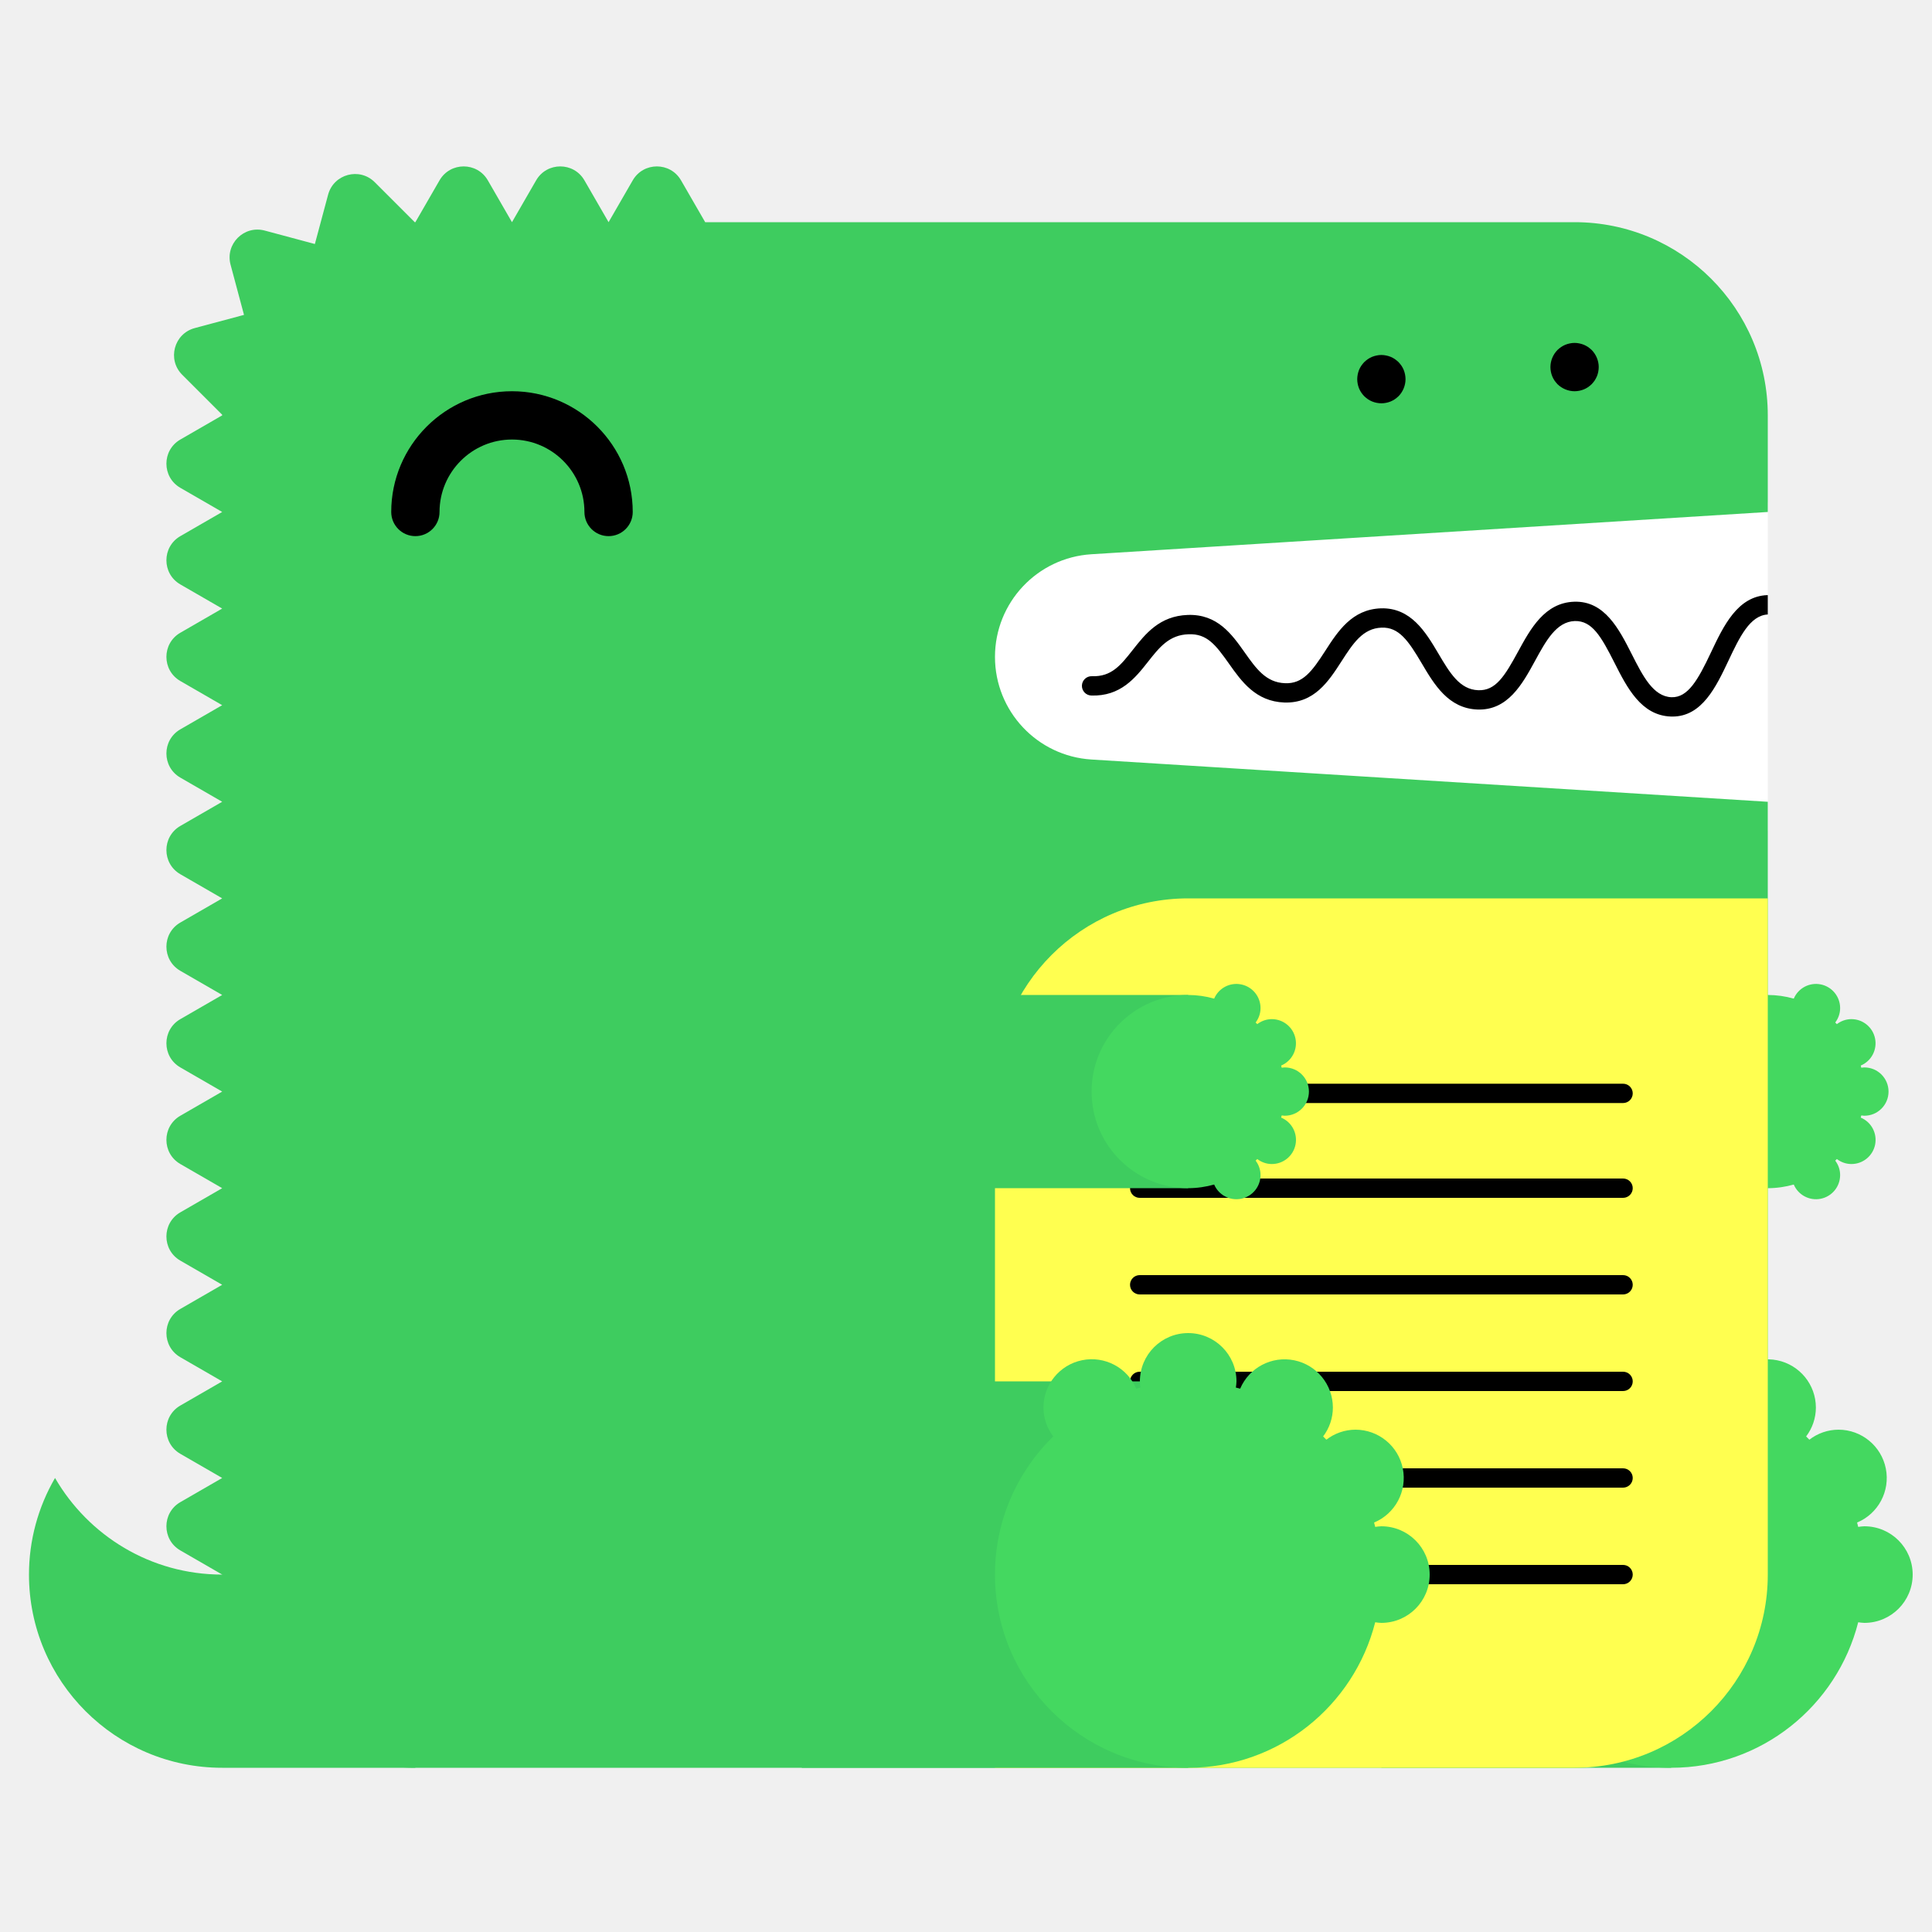
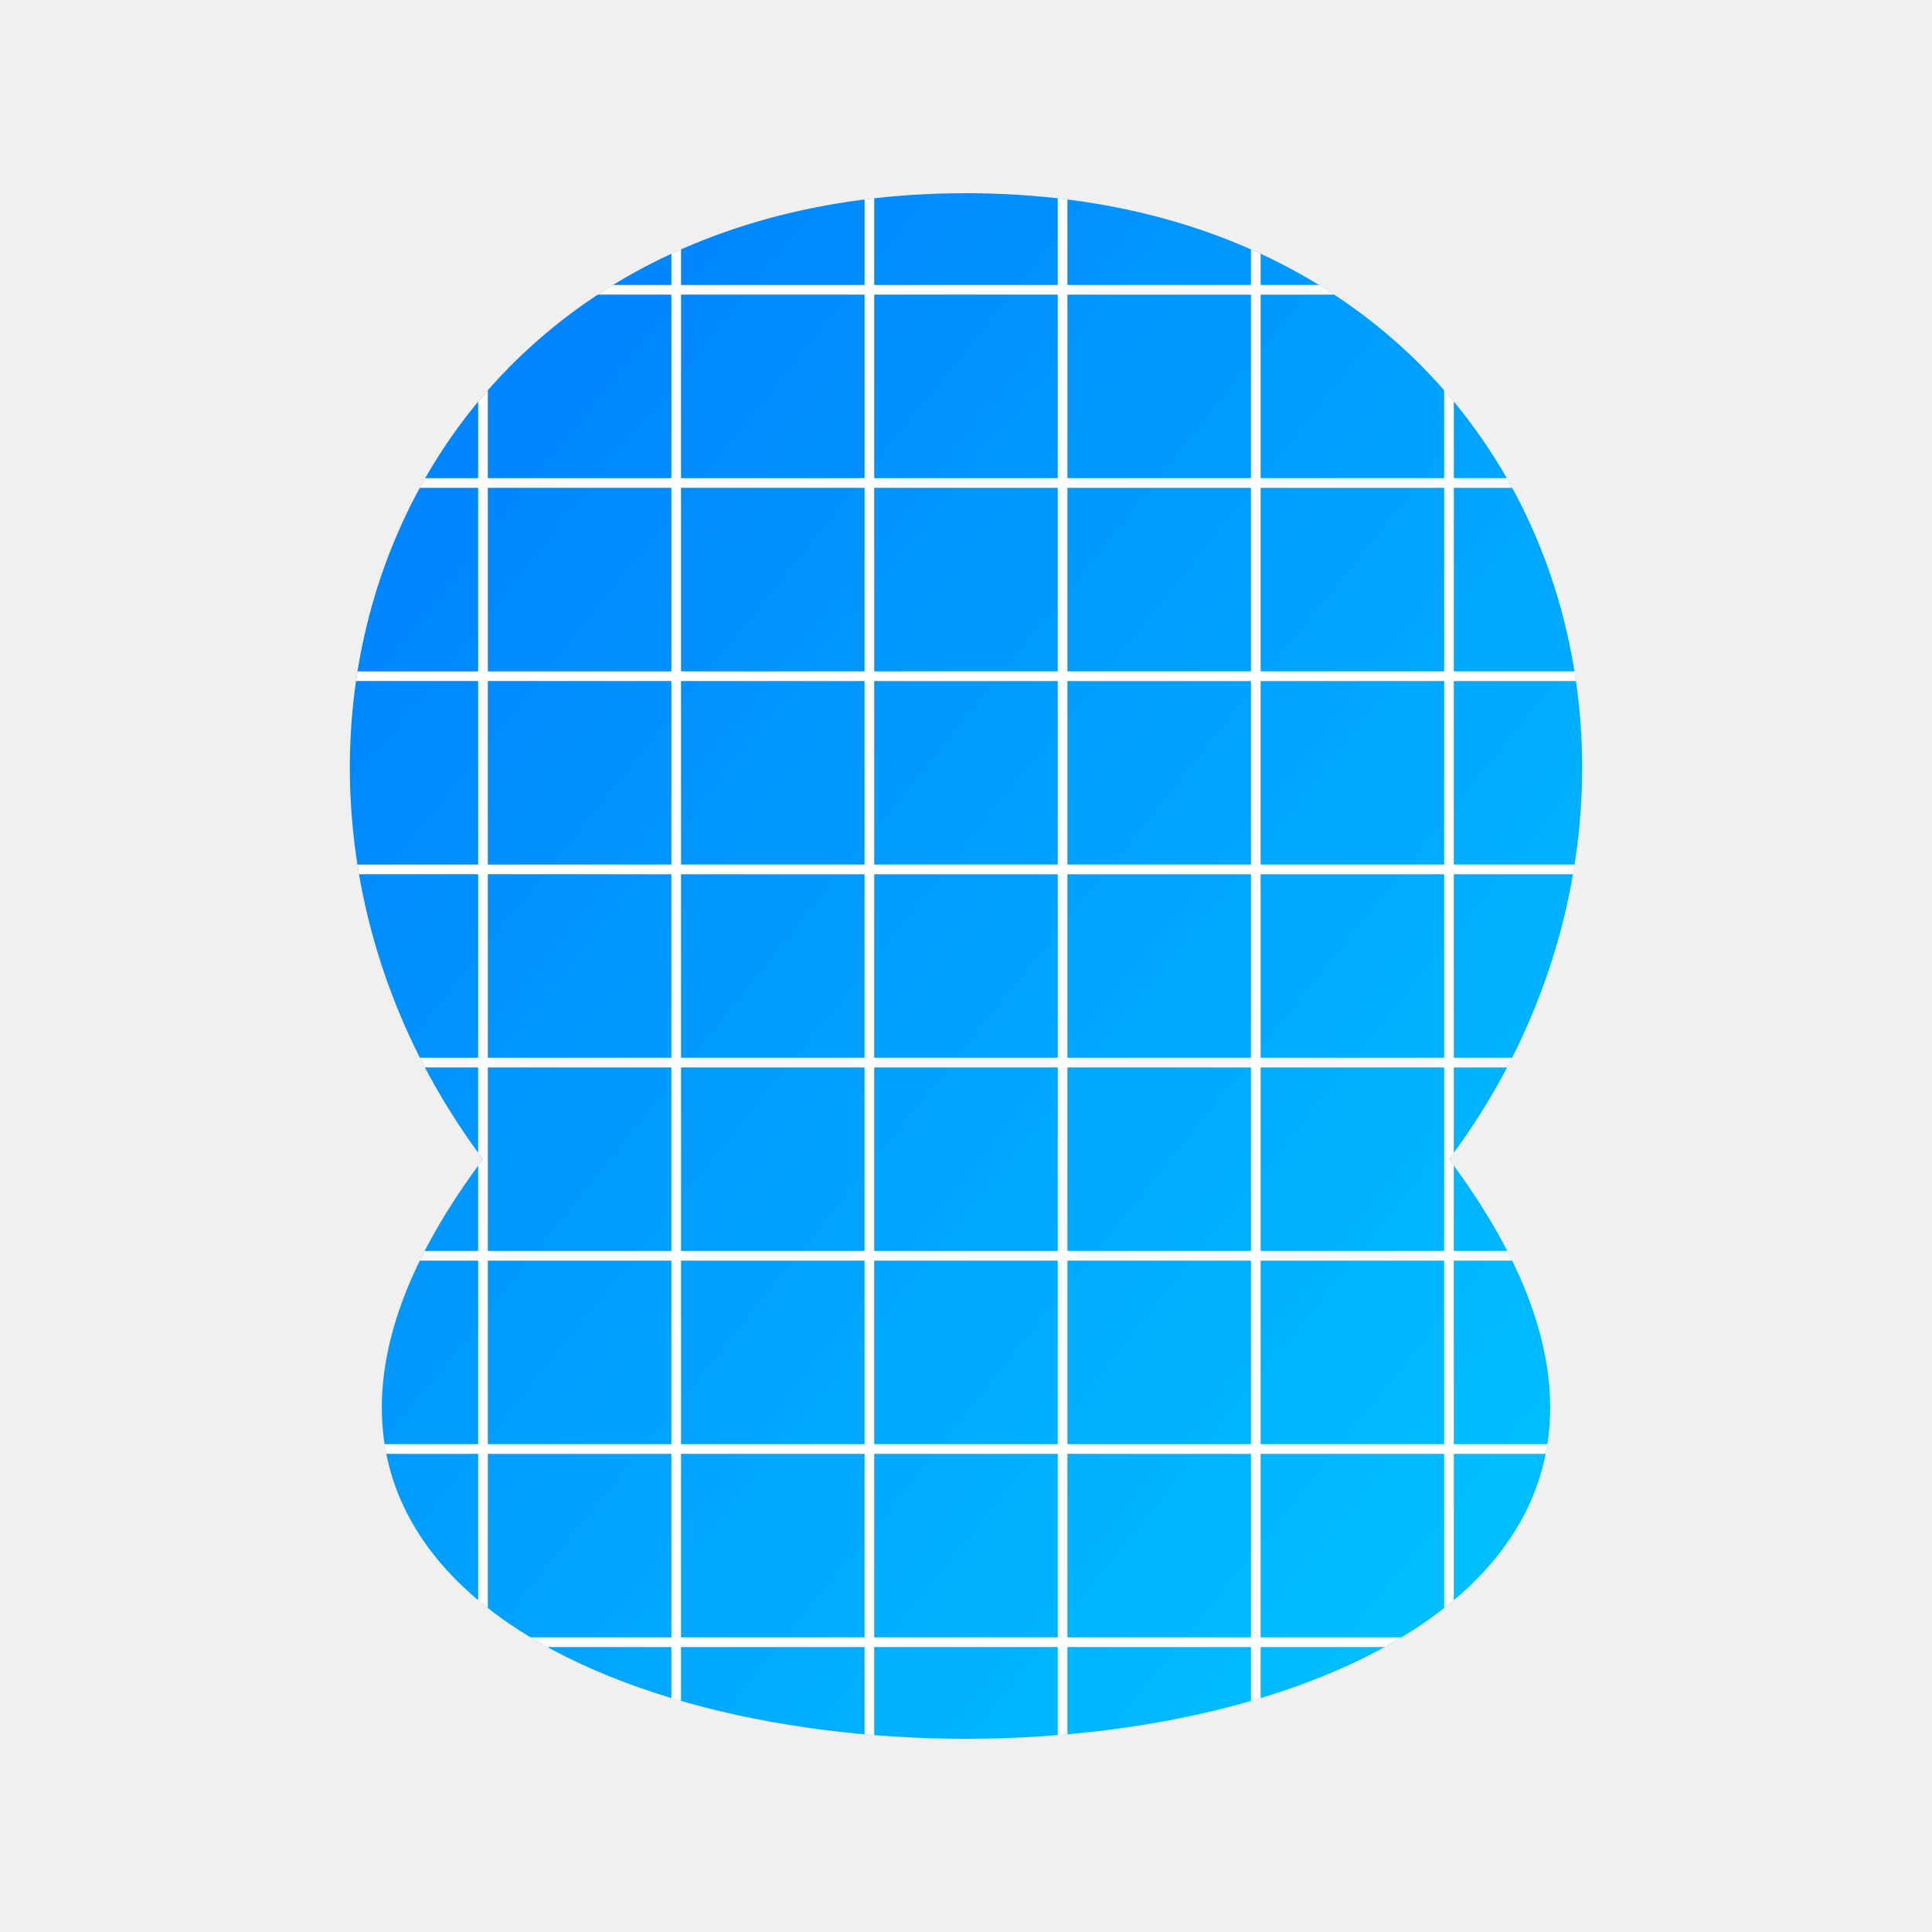
- <svg xmlns="http://www.w3.org/2000/svg" width="200" height="200" viewBox="0 0 200 200">
-   <g fill="none" fill-rule="evenodd">
-     <path fill="#FFF" d="M99 52h84v34H99z" />
-     <path d="M23 163c-7.398 0-13.843-4.027-17.303-10A19.886 19.886 0 0 0 3 163c0 11.046 8.954 20 20 20h20v-20H23z" fill="#3ECC5F" />
-     <path d="M112.98 57.376L183 53V43c0-11.046-8.954-20-20-20H73l-2.5-4.33c-1.112-1.925-3.889-1.925-5 0L63 23l-2.5-4.33c-1.111-1.925-3.889-1.925-5 0L53 23l-2.5-4.33c-1.111-1.925-3.889-1.925-5 0L43 23c-.022 0-.042.003-.065.003l-4.142-4.141c-1.57-1.571-4.252-.853-4.828 1.294l-1.369 5.104-5.192-1.392c-2.148-.575-4.111 1.389-3.535 3.536l1.39 5.193-5.102 1.367c-2.148.576-2.867 3.259-1.296 4.83l4.142 4.142c0 .021-.003.042-.003.064l-4.33 2.5c-1.925 1.111-1.925 3.889 0 5L23 53l-4.33 2.5c-1.925 1.111-1.925 3.889 0 5L23 63l-4.33 2.5c-1.925 1.111-1.925 3.889 0 5L23 73l-4.33 2.5c-1.925 1.111-1.925 3.889 0 5L23 83l-4.33 2.5c-1.925 1.111-1.925 3.889 0 5L23 93l-4.33 2.5c-1.925 1.111-1.925 3.889 0 5L23 103l-4.33 2.5c-1.925 1.111-1.925 3.889 0 5L23 113l-4.33 2.5c-1.925 1.111-1.925 3.889 0 5L23 123l-4.33 2.5c-1.925 1.111-1.925 3.889 0 5L23 133l-4.33 2.5c-1.925 1.111-1.925 3.889 0 5L23 143l-4.33 2.5c-1.925 1.111-1.925 3.889 0 5L23 153l-4.33 2.5c-1.925 1.111-1.925 3.889 0 5L23 163c0 11.046 8.954 20 20 20h120c11.046 0 20-8.954 20-20V83l-70.02-4.376A10.645 10.645 0 0 1 103 68c0-5.621 4.37-10.273 9.98-10.624" fill="#3ECC5F" />
-     <path fill="#3ECC5F" d="M143 183h30v-40h-30z" />
-     <path d="M193 158c-.219 0-.428.037-.639.064-.038-.15-.074-.301-.116-.451A5 5 0 0 0 190.32 148a4.96 4.96 0 0 0-3.016 1.036 26.531 26.531 0 0 0-.335-.336 4.955 4.955 0 0 0 1.011-2.987 5 5 0 0 0-9.599-1.959c-.148-.042-.297-.077-.445-.115.027-.211.064-.42.064-.639a5 5 0 0 0-5-5 5 5 0 0 0-5 5c0 .219.037.428.064.639-.148.038-.297.073-.445.115a4.998 4.998 0 0 0-9.599 1.959c0 1.125.384 2.151 1.011 2.987-3.717 3.632-6.031 8.693-6.031 14.3 0 11.046 8.954 20 20 20 9.339 0 17.16-6.41 19.361-15.064.211.027.42.064.639.064a5 5 0 0 0 5-5 5 5 0 0 0-5-5" fill="#44D860" />
-     <path fill="#3ECC5F" d="M153 123h30v-20h-30z" />
-     <path d="M193 115.5a2.5 2.5 0 1 0 0-5c-.109 0-.214.019-.319.032-.02-.075-.037-.15-.058-.225a2.501 2.501 0 0 0-.963-4.807c-.569 0-1.088.197-1.508.518a6.653 6.653 0 0 0-.168-.168c.314-.417.506-.931.506-1.494a2.5 2.5 0 0 0-4.8-.979A9.987 9.987 0 0 0 183 103c-5.522 0-10 4.478-10 10s4.478 10 10 10c.934 0 1.833-.138 2.69-.377a2.5 2.5 0 0 0 4.8-.979c0-.563-.192-1.077-.506-1.494.057-.055.113-.111.168-.168.42.321.939.518 1.508.518a2.5 2.5 0 0 0 .963-4.807c.021-.074.038-.15.058-.225.105.013.21.032.319.032" fill="#44D860" />
-     <path d="M63 55.5a2.5 2.5 0 0 1-2.5-2.5c0-4.136-3.364-7.5-7.5-7.5s-7.5 3.364-7.5 7.5a2.5 2.5 0 1 1-5 0c0-6.893 5.607-12.5 12.5-12.5S65.5 46.107 65.5 53a2.5 2.5 0 0 1-2.5 2.5" fill="#000" />
-     <path d="M103 183h60c11.046 0 20-8.954 20-20V93h-60c-11.046 0-20 8.954-20 20v70z" fill="#FFFF50" />
-     <path d="M168.02 124h-50.04a1 1 0 1 1 0-2h50.04a1 1 0 1 1 0 2m0 20h-50.04a1 1 0 1 1 0-2h50.04a1 1 0 1 1 0 2m0 20h-50.04a1 1 0 1 1 0-2h50.04a1 1 0 1 1 0 2m0-49.814h-50.04a1 1 0 1 1 0-2h50.04a1 1 0 1 1 0 2m0 19.814h-50.04a1 1 0 1 1 0-2h50.04a1 1 0 1 1 0 2m0 20h-50.04a1 1 0 1 1 0-2h50.04a1 1 0 1 1 0 2M183 61.611c-.012 0-.022-.006-.034-.005-3.09.105-4.552 3.196-5.842 5.923-1.346 2.85-2.387 4.703-4.093 4.647-1.889-.068-2.969-2.202-4.113-4.46-1.314-2.594-2.814-5.536-5.963-5.426-3.046.104-4.513 2.794-5.807 5.167-1.377 2.528-2.314 4.065-4.121 3.994-1.927-.07-2.951-1.805-4.136-3.813-1.321-2.236-2.848-4.75-5.936-4.664-2.994.103-4.465 2.385-5.763 4.4-1.373 2.13-2.335 3.428-4.165 3.351-1.973-.07-2.992-1.51-4.171-3.177-1.324-1.873-2.816-3.993-5.895-3.89-2.928.1-4.399 1.97-5.696 3.618-1.232 1.564-2.194 2.802-4.229 2.724a1 1 0 0 0-.072 2c3.017.101 4.545-1.8 5.872-3.487 1.177-1.496 2.193-2.787 4.193-2.855 1.926-.082 2.829 1.115 4.195 3.045 1.297 1.834 2.769 3.914 5.731 4.021 3.103.104 4.596-2.215 5.918-4.267 1.182-1.834 2.202-3.417 4.15-3.484 1.793-.067 2.769 1.35 4.145 3.681 1.297 2.197 2.766 4.686 5.787 4.796 3.125.108 4.634-2.62 5.949-5.035 1.139-2.088 2.214-4.06 4.119-4.126 1.793-.042 2.728 1.595 4.111 4.33 1.292 2.553 2.757 5.445 5.825 5.556l.169.003c3.064 0 4.518-3.075 5.805-5.794 1.139-2.41 2.217-4.68 4.067-4.773v-2z" fill="#000" />
-     <path fill="#3ECC5F" d="M83 183h40v-40H83z" />
-     <path d="M143 158c-.219 0-.428.037-.639.064-.038-.15-.074-.301-.116-.451A5 5 0 0 0 140.32 148a4.96 4.96 0 0 0-3.016 1.036 26.531 26.531 0 0 0-.335-.336 4.955 4.955 0 0 0 1.011-2.987 5 5 0 0 0-9.599-1.959c-.148-.042-.297-.077-.445-.115.027-.211.064-.42.064-.639a5 5 0 0 0-5-5 5 5 0 0 0-5 5c0 .219.037.428.064.639-.148.038-.297.073-.445.115a4.998 4.998 0 0 0-9.599 1.959c0 1.125.384 2.151 1.011 2.987-3.717 3.632-6.031 8.693-6.031 14.3 0 11.046 8.954 20 20 20 9.339 0 17.16-6.41 19.361-15.064.211.027.42.064.639.064a5 5 0 0 0 5-5 5 5 0 0 0-5-5" fill="#44D860" />
-     <path fill="#3ECC5F" d="M83 123h40v-20H83z" />
-     <path d="M133 115.5a2.5 2.5 0 1 0 0-5c-.109 0-.214.019-.319.032-.02-.075-.037-.15-.058-.225a2.501 2.501 0 0 0-.963-4.807c-.569 0-1.088.197-1.508.518a6.653 6.653 0 0 0-.168-.168c.314-.417.506-.931.506-1.494a2.5 2.5 0 0 0-4.8-.979A9.987 9.987 0 0 0 123 103c-5.522 0-10 4.478-10 10s4.478 10 10 10c.934 0 1.833-.138 2.69-.377a2.5 2.5 0 0 0 4.8-.979c0-.563-.192-1.077-.506-1.494.057-.055.113-.111.168-.168.42.321.939.518 1.508.518a2.5 2.5 0 0 0 .963-4.807c.021-.074.038-.15.058-.225.105.013.21.032.319.032" fill="#44D860" />
-     <path d="M143 41.75c-.16 0-.33-.02-.49-.05a2.52 2.52 0 0 1-.47-.14c-.15-.06-.29-.14-.431-.23-.13-.09-.259-.2-.38-.31-.109-.12-.219-.24-.309-.38s-.17-.28-.231-.43a2.619 2.619 0 0 1-.189-.96c0-.16.02-.33.05-.49.03-.16.08-.31.139-.47.061-.15.141-.29.231-.43.09-.13.2-.26.309-.38.121-.11.25-.22.38-.31.141-.09.281-.17.431-.23.149-.06.31-.11.47-.14.32-.07.65-.07.98 0 .159.03.32.08.47.14.149.06.29.14.43.23.13.09.259.2.38.31.11.12.22.25.31.38.09.14.17.28.23.43.06.16.11.31.14.47.029.16.05.33.05.49 0 .66-.271 1.31-.73 1.77-.121.11-.25.22-.38.31-.14.09-.281.17-.43.23a2.565 2.565 0 0 1-.96.19m20-1.25c-.66 0-1.3-.27-1.771-.73a3.802 3.802 0 0 1-.309-.38c-.09-.14-.17-.28-.231-.43a2.619 2.619 0 0 1-.189-.96c0-.66.27-1.3.729-1.77.121-.11.25-.22.38-.31.141-.09.281-.17.431-.23.149-.06.31-.11.47-.14.32-.07.66-.07.98 0 .159.03.32.08.47.14.149.06.29.14.43.23.13.09.259.2.38.31.459.47.73 1.11.73 1.77 0 .16-.021.33-.05.49-.03.16-.08.32-.14.47-.07.15-.14.29-.23.43-.09.13-.2.26-.31.38-.121.11-.25.22-.38.31-.14.09-.281.17-.43.23a2.565 2.565 0 0 1-.96.19" fill="#000" />
-   </g>
+ <svg xmlns="http://www.w3.org/2000/svg" width="100" height="100" viewBox="0 0 100 100">
+   <defs>
+     <linearGradient id="brainGradient" x1="0%" y1="0%" x2="100%" y2="100%">
+       <stop offset="0%" style="stop-color:#007BFF;stop-opacity:1" />
+       <stop offset="100%" style="stop-color:#00C6FF;stop-opacity:1" />
+     </linearGradient>
+     <pattern id="circuitPattern" patternUnits="userSpaceOnUse" width="10" height="10">
+       <path d="M 0 5 L 5 5 L 5 0 M 5 10 L 5 5 L 10 5" stroke="white" stroke-width="0.5" fill="none" />
+     </pattern>
+   </defs>
+   <path d="M50,10 C20,10 10,40 25,60 C10,80 30,90 50,90 C70,90 90,80 75,60 C90,40 80,10 50,10 Z" fill="url(#brainGradient)" />
+   <path d="M50,10 C20,10 10,40 25,60 C10,80 30,90 50,90 C70,90 90,80 75,60 C90,40 80,10 50,10 Z" fill="url(#circuitPattern)" />
</svg>
